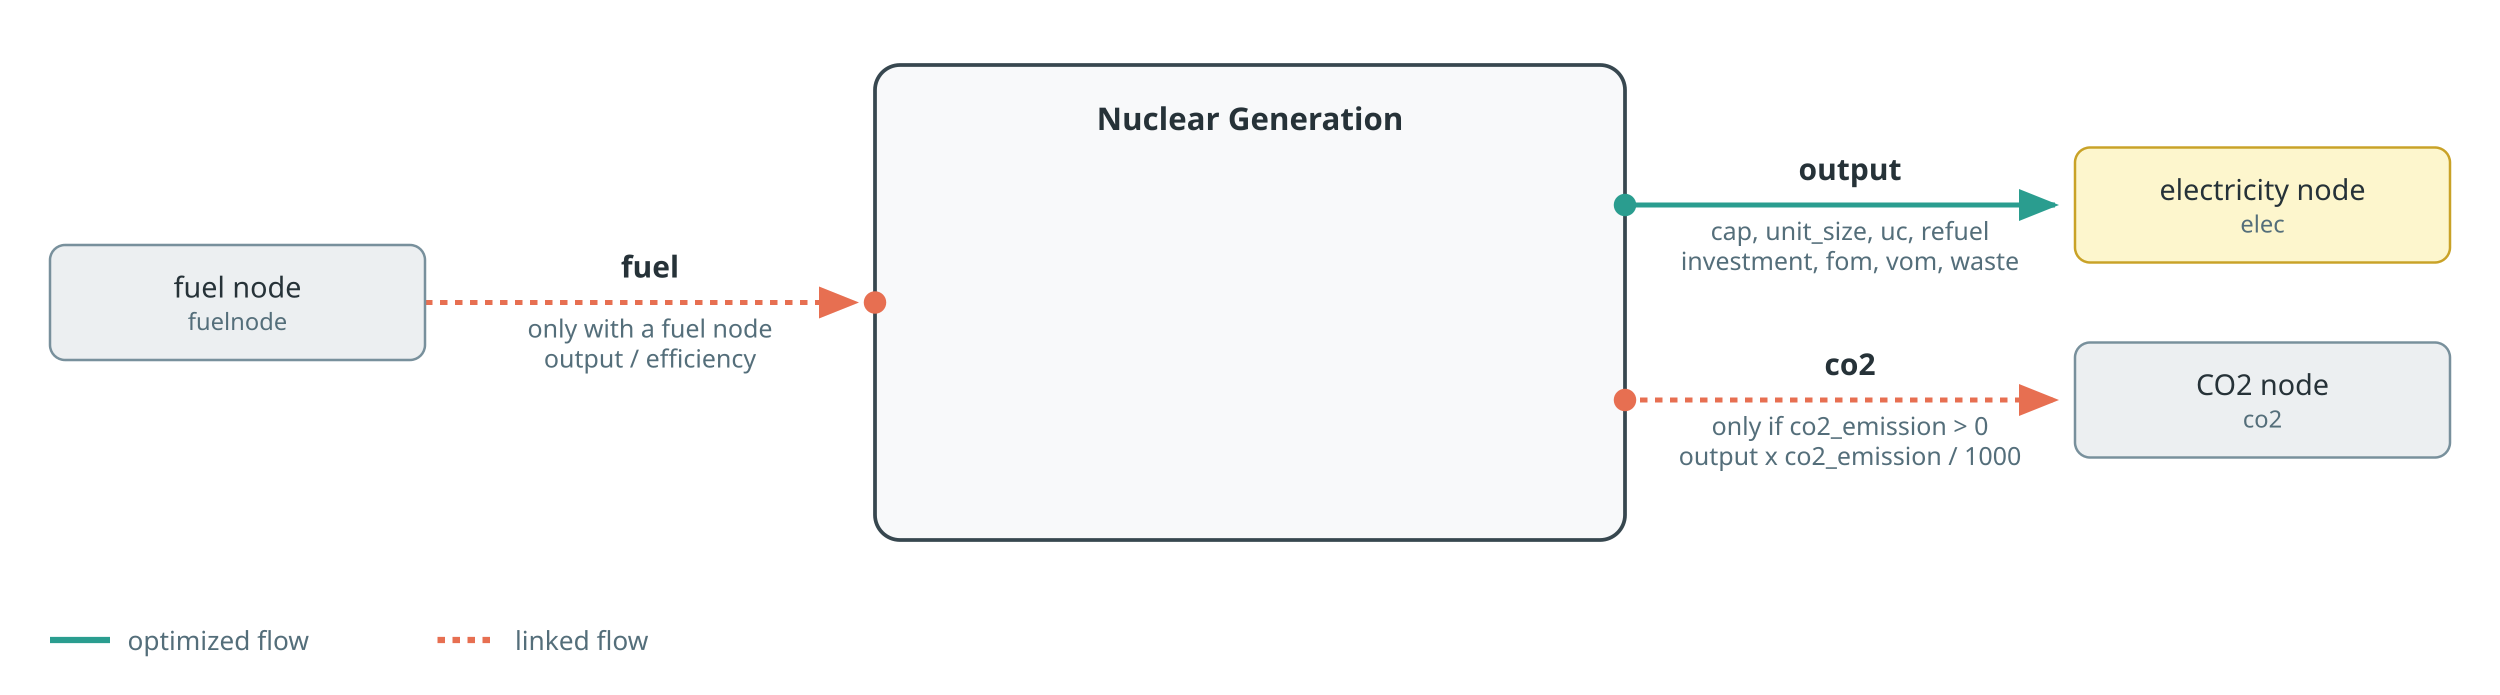
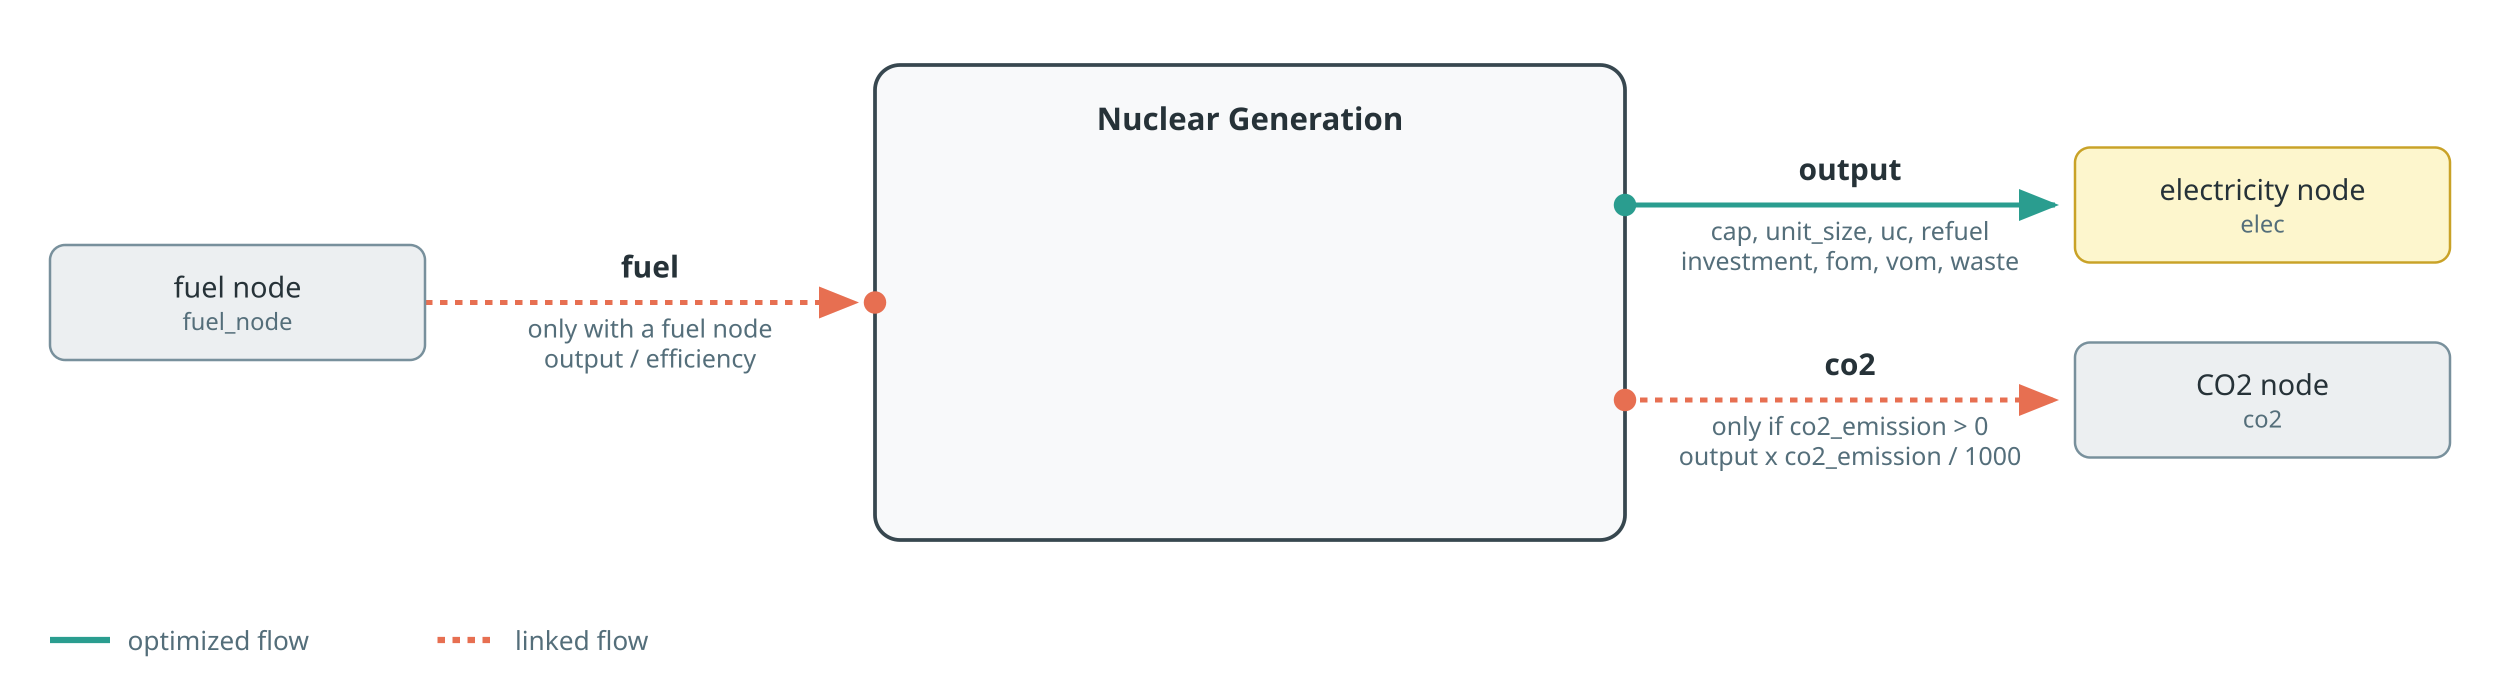
<svg xmlns="http://www.w3.org/2000/svg" width="1000" height="278" viewBox="0 0 1000 278" role="img">
  <rect width="100%" height="100%" fill="#ffffff" />
  <defs>
    <marker id="head-level" viewBox="0 0 10 8" refX="9" refY="4" markerWidth="8" markerHeight="7" orient="auto">
      <path d="M0,0 L10,4 L0,8 z" fill="#c44536" />
    </marker>
    <marker id="head-linked" viewBox="0 0 10 8" refX="9" refY="4" markerWidth="8" markerHeight="7" orient="auto">
      <path d="M0,0 L10,4 L0,8 z" fill="#e76f51" />
    </marker>
    <marker id="head-fixed" viewBox="0 0 10 8" refX="9" refY="4" markerWidth="8" markerHeight="7" orient="auto">
      <path d="M0,0 L10,4 L0,8 z" fill="#264653" />
    </marker>
    <marker id="head-free" viewBox="0 0 10 8" refX="9" refY="4" markerWidth="8" markerHeight="7" orient="auto">
      <path d="M0,0 L10,4 L0,8 z" fill="#2a9d8f" />
    </marker>
  </defs>
  <style>
    text { font-family: system-ui, sans-serif; fill: #263238; }
    .port { font-size: 12px; font-weight: 600; text-anchor: middle; }
    .note { font-size: 10px; fill: #546e7a; text-anchor: middle; }
    .noteleft { font-size: 10px; fill: #546e7a; }
    .box { font-size: 11.5px; text-anchor: middle; }
    .boxsub { font-size: 9.5px; fill: #546e7a; text-anchor: middle; }
    .chip { font-size: 9px; fill: #78909c; font-style: italic; text-anchor: middle; }
    .name { font-size: 12.5px; font-weight: 600; text-anchor: middle; }
    .legend { font-size: 10.5px; fill: #546e7a; }
</style>
  <rect x="350" y="26" width="300" height="190" rx="10" fill="#f8f9fa" stroke="#37474f" stroke-width="1.5" />
  <text class="name" x="500.0" y="52">Nuclear Generation</text>
  <line x1="170" y1="121.0" x2="342" y2="121.0" stroke="#e76f51" stroke-width="2" stroke-dasharray="3 3" marker-end="url(#head-linked)" />
  <circle cx="350" cy="121.0" r="4.5" fill="#e76f51" />
  <text class="port" x="260.0" y="111.0" fill="#e76f51">fuel</text>
  <text class="note" x="260.0" y="135.0">only with a fuel node</text>
  <text class="note" x="260.0" y="147.0">output / efficiency</text>
  <rect x="20" y="98.0" width="150" height="46.0" rx="6" fill="#eceff1" stroke="#78909c" stroke-width="1" stroke-dasharray="none" />
  <text class="box" x="95.0" y="119.0">fuel node</text>
-   <text class="boxsub" x="95.0" y="132.0">fuelnode</text>
+   <text class="boxsub" x="95.0" y="132.0">fuel_node</text>
  <line x1="650" y1="82.0" x2="822" y2="82.0" stroke="#2a9d8f" stroke-width="2" stroke-dasharray="none" marker-end="url(#head-free)" />
  <circle cx="650" cy="82.0" r="4.5" fill="#2a9d8f" />
  <text class="port" x="740.0" y="72.0" fill="#2a9d8f">output</text>
  <text class="note" x="740.0" y="96.0">cap, unit_size, uc, refuel</text>
  <text class="note" x="740.0" y="108.0">investment, fom, vom, waste</text>
  <line x1="650" y1="160.0" x2="822" y2="160.0" stroke="#e76f51" stroke-width="2" stroke-dasharray="3 3" marker-end="url(#head-linked)" />
  <circle cx="650" cy="160.0" r="4.5" fill="#e76f51" />
  <text class="port" x="740.0" y="150.0" fill="#e76f51">co2</text>
  <text class="note" x="740.0" y="174.0">only if co2_emission &gt; 0</text>
  <text class="note" x="740.0" y="186.0">output x co2_emission / 1000</text>
  <rect x="830" y="59.0" width="150" height="46.0" rx="6" fill="#fdf6cd" stroke="#c9a227" stroke-width="1" stroke-dasharray="none" />
  <text class="box" x="905.0" y="80.0">electricity node</text>
  <text class="boxsub" x="905.0" y="93.0">elec</text>
  <rect x="830" y="137.0" width="150" height="46.0" rx="6" fill="#eceff1" stroke="#78909c" stroke-width="1" stroke-dasharray="none" />
  <text class="box" x="905.0" y="158.0">CO2 node</text>
  <text class="boxsub" x="905.0" y="171.0">co2</text>
  <line x1="20" y1="256" x2="44" y2="256" stroke="#2a9d8f" stroke-width="2.5" stroke-dasharray="none" />
  <text class="legend" x="51" y="260">optimized flow</text>
  <line x1="175" y1="256" x2="199" y2="256" stroke="#e76f51" stroke-width="2.5" stroke-dasharray="3 3" />
  <text class="legend" x="206" y="260">linked flow</text>
</svg>
